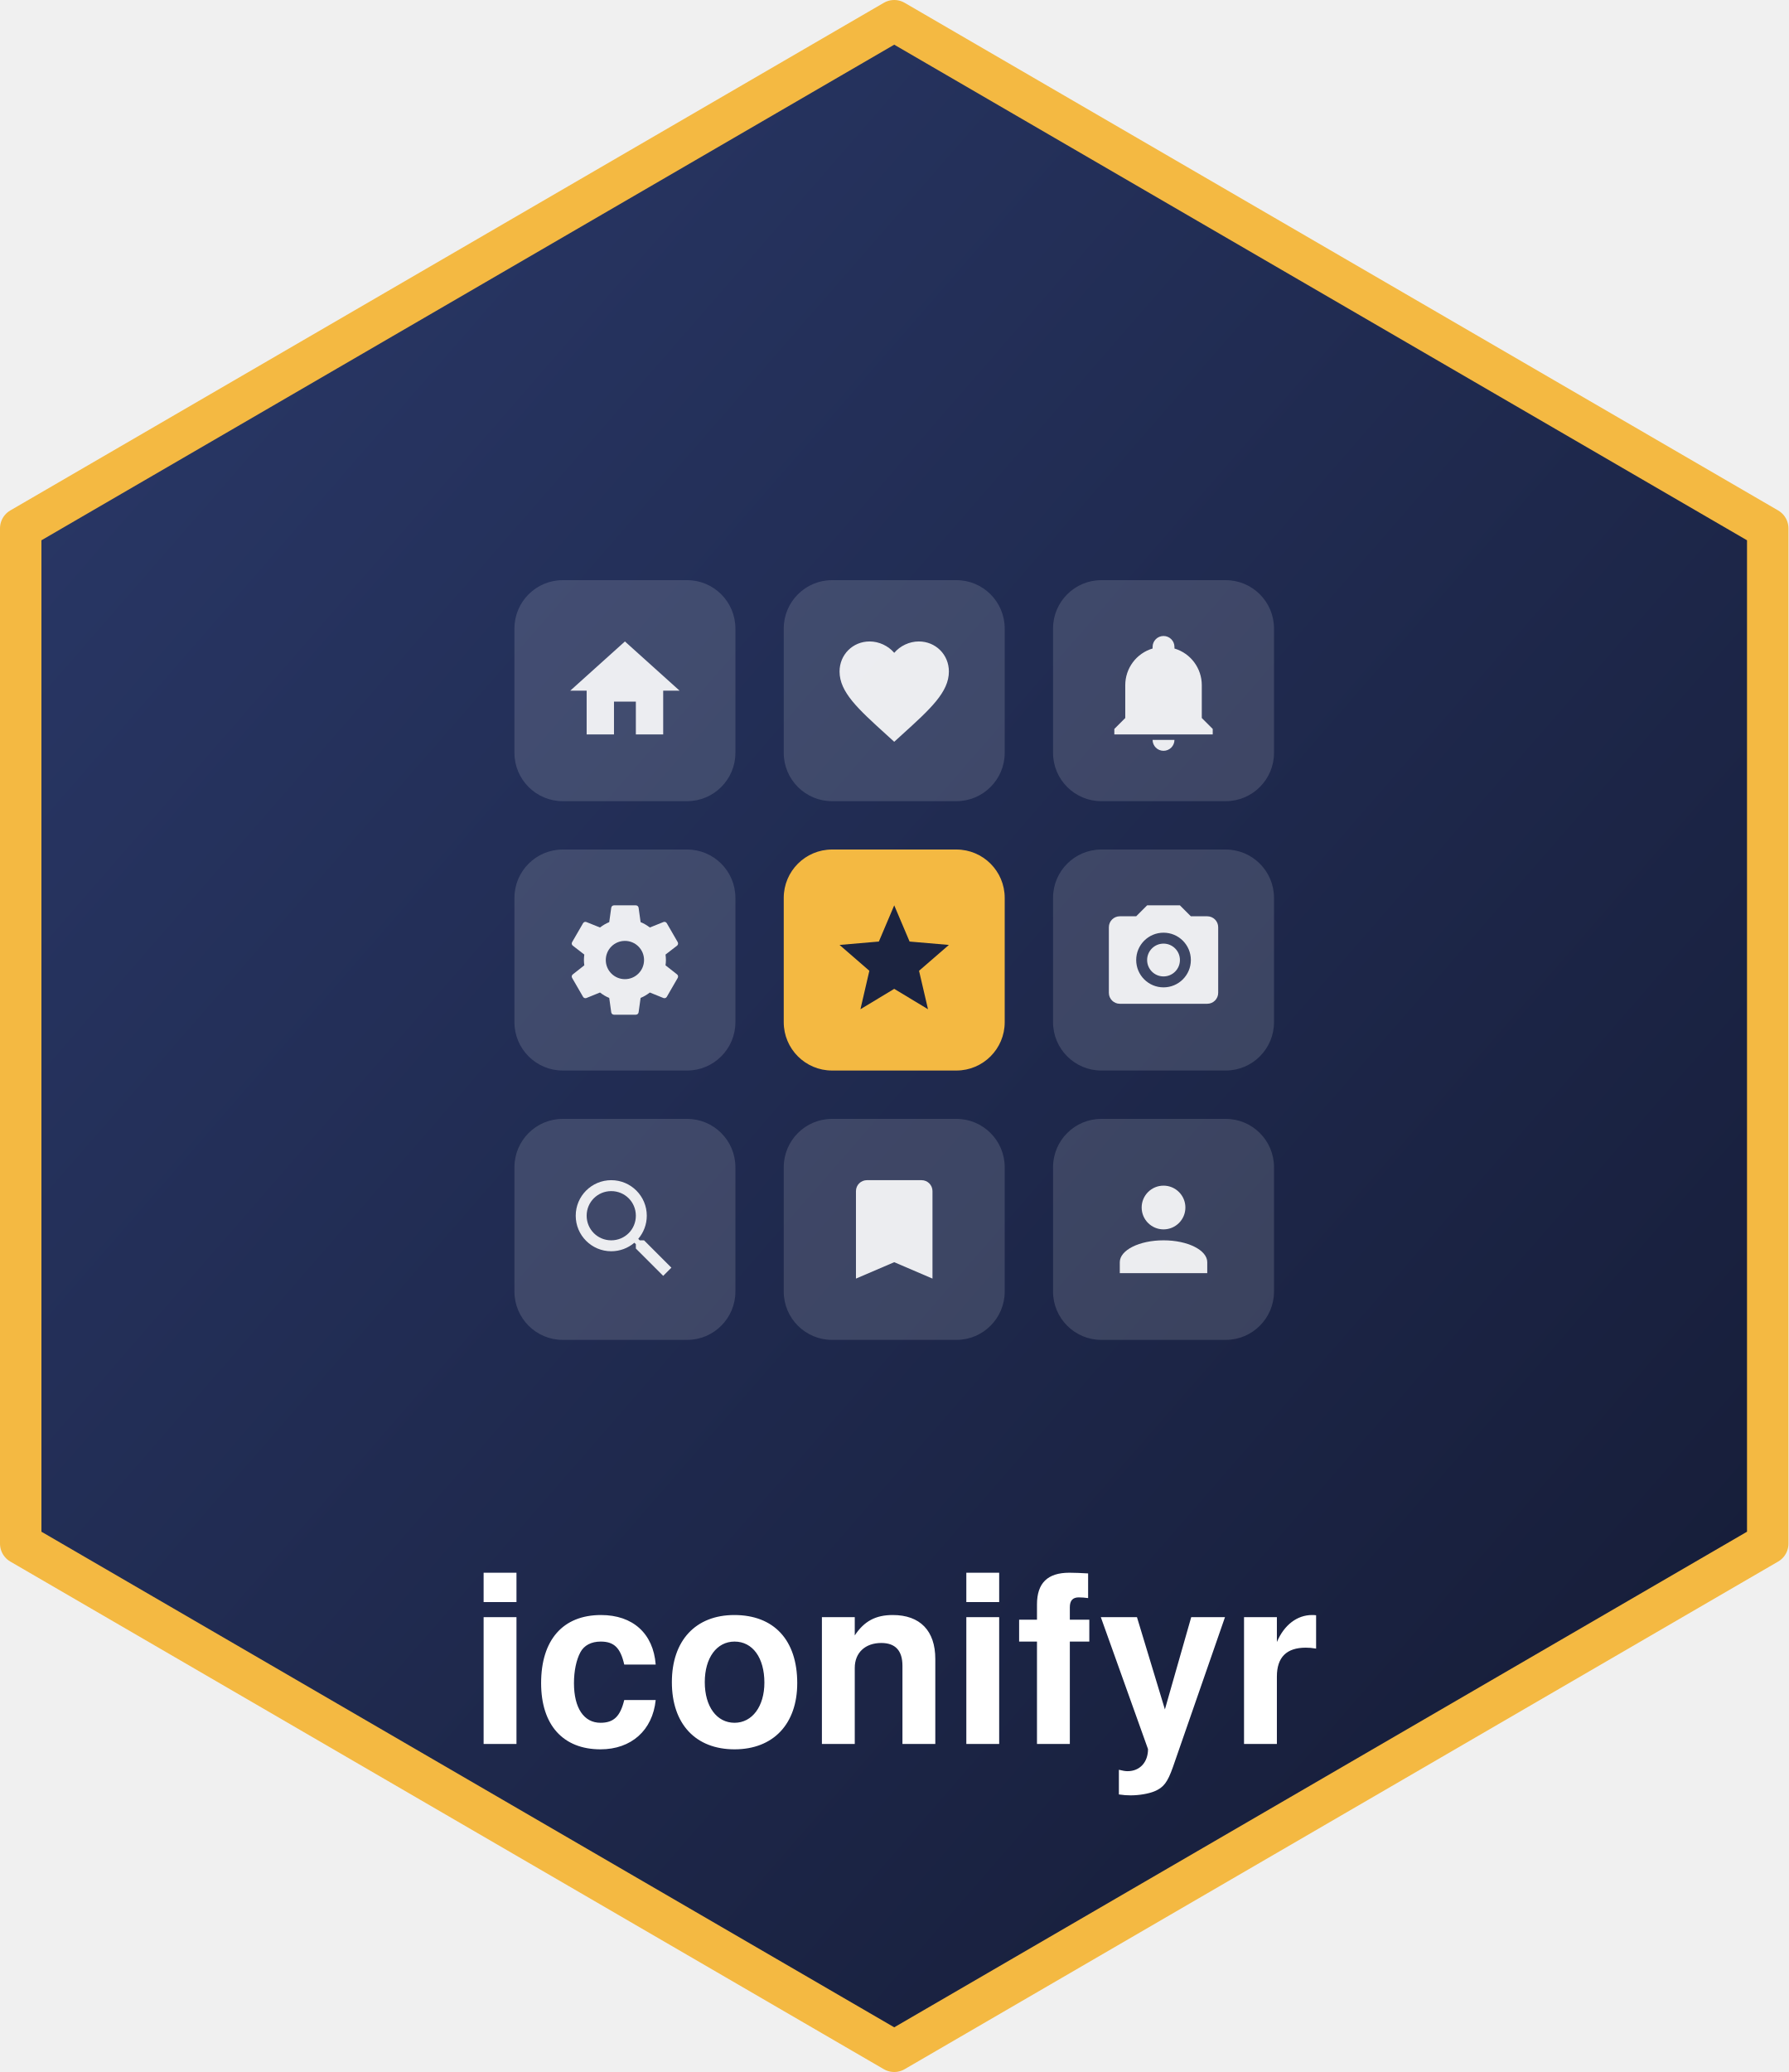
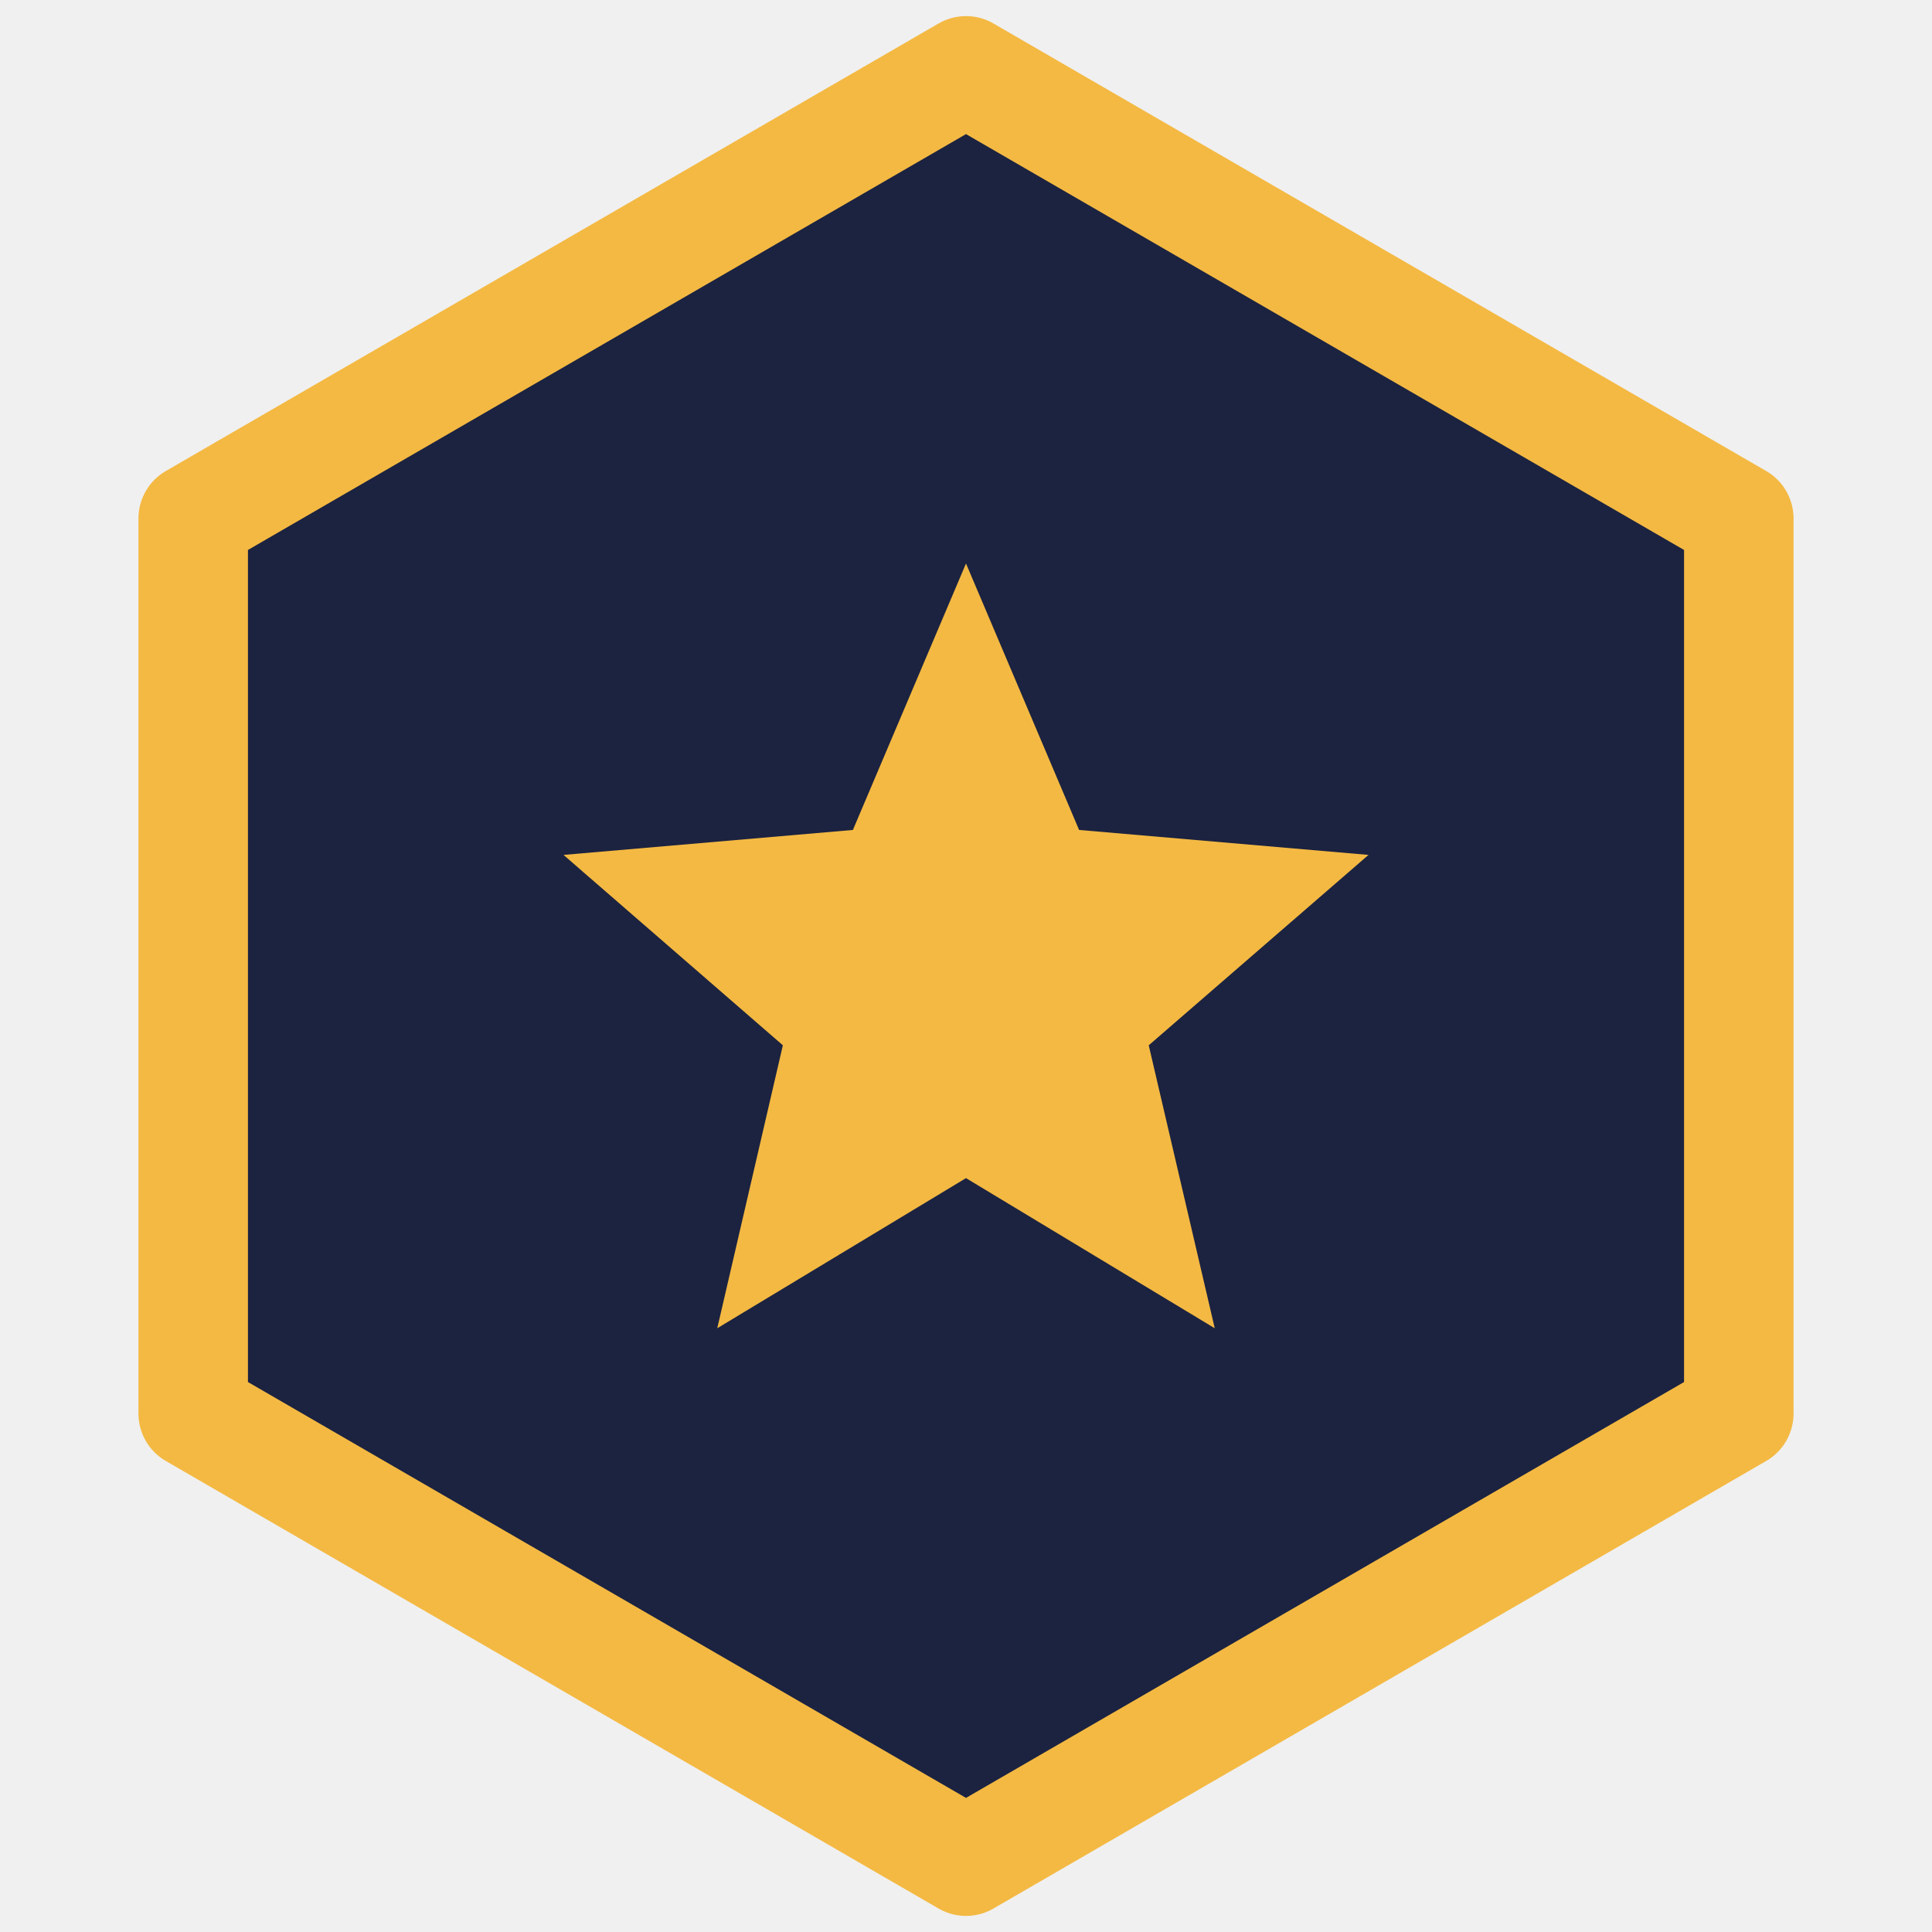
- <svg xmlns="http://www.w3.org/2000/svg" viewBox="0 0 518 600" width="518" height="600">
-   <defs>
-     <linearGradient id="bg" x1="0" y1="0" x2="1" y2="1">
-       <stop offset="0" stop-color="#2b3a6b" />
-       <stop offset="1" stop-color="#141a33" />
-     </linearGradient>
-   </defs>
-   <polygon points="259,6 512,153 512,447 259,594 6,447 6,153" fill="url(#bg)" stroke="#f4b942" stroke-width="12" stroke-linejoin="round" />
-   <rect x="149" y="168" width="64" height="64" rx="14" fill="#ffffff" fill-opacity="0.14" />
-   <g transform="translate(162.0 181.0) scale(1.5833)">
-     <path d="M10 20v-6h4v6h5v-8h3L12 3L2 12h3v8z" fill="#ffffff" fill-opacity="0.9" />
-   </g>
-   <rect x="227" y="168" width="64" height="64" rx="14" fill="#ffffff" fill-opacity="0.14" />
-   <g transform="translate(240.0 181.0) scale(1.5833)">
-     <path d="m12 21.35l-1.45-1.32C5.4 15.36 2 12.27 2 8.5C2 5.41 4.42 3 7.5 3c1.74 0 3.41.81 4.5 2.08C13.09 3.81 14.76 3 16.5 3C19.58 3 22 5.41 22 8.5c0 3.77-3.4 6.86-8.55 11.53z" fill="#ffffff" fill-opacity="0.9" />
-   </g>
-   <rect x="305" y="168" width="64" height="64" rx="14" fill="#ffffff" fill-opacity="0.14" />
-   <g transform="translate(318.0 181.0) scale(1.5833)">
-     <path d="M21 19v1H3v-1l2-2v-6c0-3.1 2.03-5.83 5-6.71V4a2 2 0 0 1 2-2a2 2 0 0 1 2 2v.29c2.97.88 5 3.61 5 6.71v6zm-7 2a2 2 0 0 1-2 2a2 2 0 0 1-2-2" fill="#ffffff" fill-opacity="0.9" />
-   </g>
-   <rect x="149" y="246" width="64" height="64" rx="14" fill="#ffffff" fill-opacity="0.14" />
-   <g transform="translate(162.0 259.0) scale(1.5833)">
-     <path d="M12 15.5A3.5 3.5 0 0 1 8.5 12A3.5 3.5 0 0 1 12 8.5a3.5 3.5 0 0 1 3.5 3.5a3.5 3.5 0 0 1-3.5 3.5m7.43-2.53c.04-.32.07-.64.07-.97s-.03-.66-.07-1l2.11-1.63c.19-.15.24-.42.12-.64l-2-3.46c-.12-.22-.39-.31-.61-.22l-2.49 1c-.52-.39-1.06-.73-1.69-.98l-.37-2.65A.506.506 0 0 0 14 2h-4c-.25 0-.46.18-.5.42l-.37 2.65c-.63.25-1.17.59-1.69.98l-2.49-1c-.22-.09-.49 0-.61.22l-2 3.46c-.13.22-.07.49.12.64L4.57 11c-.04.34-.07.67-.07 1s.03.65.07.97l-2.11 1.66c-.19.15-.25.42-.12.64l2 3.46c.12.22.39.3.61.22l2.49-1.01c.52.4 1.06.74 1.69.99l.37 2.65c.04.24.25.42.5.42h4c.25 0 .46-.18.5-.42l.37-2.65c.63-.26 1.17-.59 1.69-.99l2.49 1.01c.22.08.49 0 .61-.22l2-3.46c.12-.22.07-.49-.12-.64z" fill="#ffffff" fill-opacity="0.9" />
-   </g>
-   <rect x="227" y="246" width="64" height="64" rx="14" fill="#f4b942" />
-   <g transform="translate(240.0 259.0) scale(1.5833)">
-     <path d="M12 17.27L18.18 21l-1.64-7.03L22 9.24l-7.19-.62L12 2L9.19 8.62L2 9.24l5.45 4.73L5.82 21z" fill="#1b2340" />
-   </g>
-   <rect x="305" y="246" width="64" height="64" rx="14" fill="#ffffff" fill-opacity="0.14" />
-   <g transform="translate(318.0 259.0) scale(1.5833)">
-     <path d="M4 4h3l2-2h6l2 2h3a2 2 0 0 1 2 2v12a2 2 0 0 1-2 2H4a2 2 0 0 1-2-2V6a2 2 0 0 1 2-2m8 3a5 5 0 0 0-5 5a5 5 0 0 0 5 5a5 5 0 0 0 5-5a5 5 0 0 0-5-5m0 2a3 3 0 0 1 3 3a3 3 0 0 1-3 3a3 3 0 0 1-3-3a3 3 0 0 1 3-3" fill="#ffffff" fill-opacity="0.9" />
-   </g>
-   <rect x="149" y="324" width="64" height="64" rx="14" fill="#ffffff" fill-opacity="0.14" />
-   <g transform="translate(162.0 337.0) scale(1.5833)">
-     <path d="M9.5 3A6.5 6.5 0 0 1 16 9.5c0 1.61-.59 3.09-1.56 4.23l.27.27h.79l5 5l-1.5 1.5l-5-5v-.79l-.27-.27A6.52 6.52 0 0 1 9.5 16A6.5 6.5 0 0 1 3 9.5A6.5 6.5 0 0 1 9.5 3m0 2C7 5 5 7 5 9.5S7 14 9.5 14S14 12 14 9.5S12 5 9.5 5" fill="#ffffff" fill-opacity="0.9" />
-   </g>
-   <rect x="227" y="324" width="64" height="64" rx="14" fill="#ffffff" fill-opacity="0.14" />
-   <g transform="translate(240.0 337.0) scale(1.5833)">
-     <path d="M17 3H7a2 2 0 0 0-2 2v16l7-3l7 3V5a2 2 0 0 0-2-2" fill="#ffffff" fill-opacity="0.9" />
-   </g>
-   <rect x="305" y="324" width="64" height="64" rx="14" fill="#ffffff" fill-opacity="0.14" />
-   <g transform="translate(318.0 337.0) scale(1.5833)">
-     <path d="M12 4a4 4 0 0 1 4 4a4 4 0 0 1-4 4a4 4 0 0 1-4-4a4 4 0 0 1 4-4m0 10c4.42 0 8 1.79 8 4v2H4v-2c0-2.21 3.58-4 8-4" fill="#ffffff" fill-opacity="0.9" />
-   </g>
-   <text x="259" y="505" text-anchor="middle" font-family="Helvetica, Arial, sans-serif" font-weight="700" font-size="68" fill="#ffffff">iconifyr</text>
+ <svg xmlns="http://www.w3.org/2000/svg" viewBox="0 0 600 600" width="600" height="600">
+   <polygon points="300,22 540,161 540,439 300,578 60,439 60,161" fill="#1b2340" stroke="#f4b942" stroke-width="34" stroke-linejoin="round" />
+   <path transform="translate(150 150) scale(12.5)" d="M12 17.27L18.18 21l-1.64-7.03L22 9.24l-7.19-.62L12 2L9.19 8.62L2 9.24l5.45 4.73L5.82 21z" fill="#f4b942" />
</svg>
